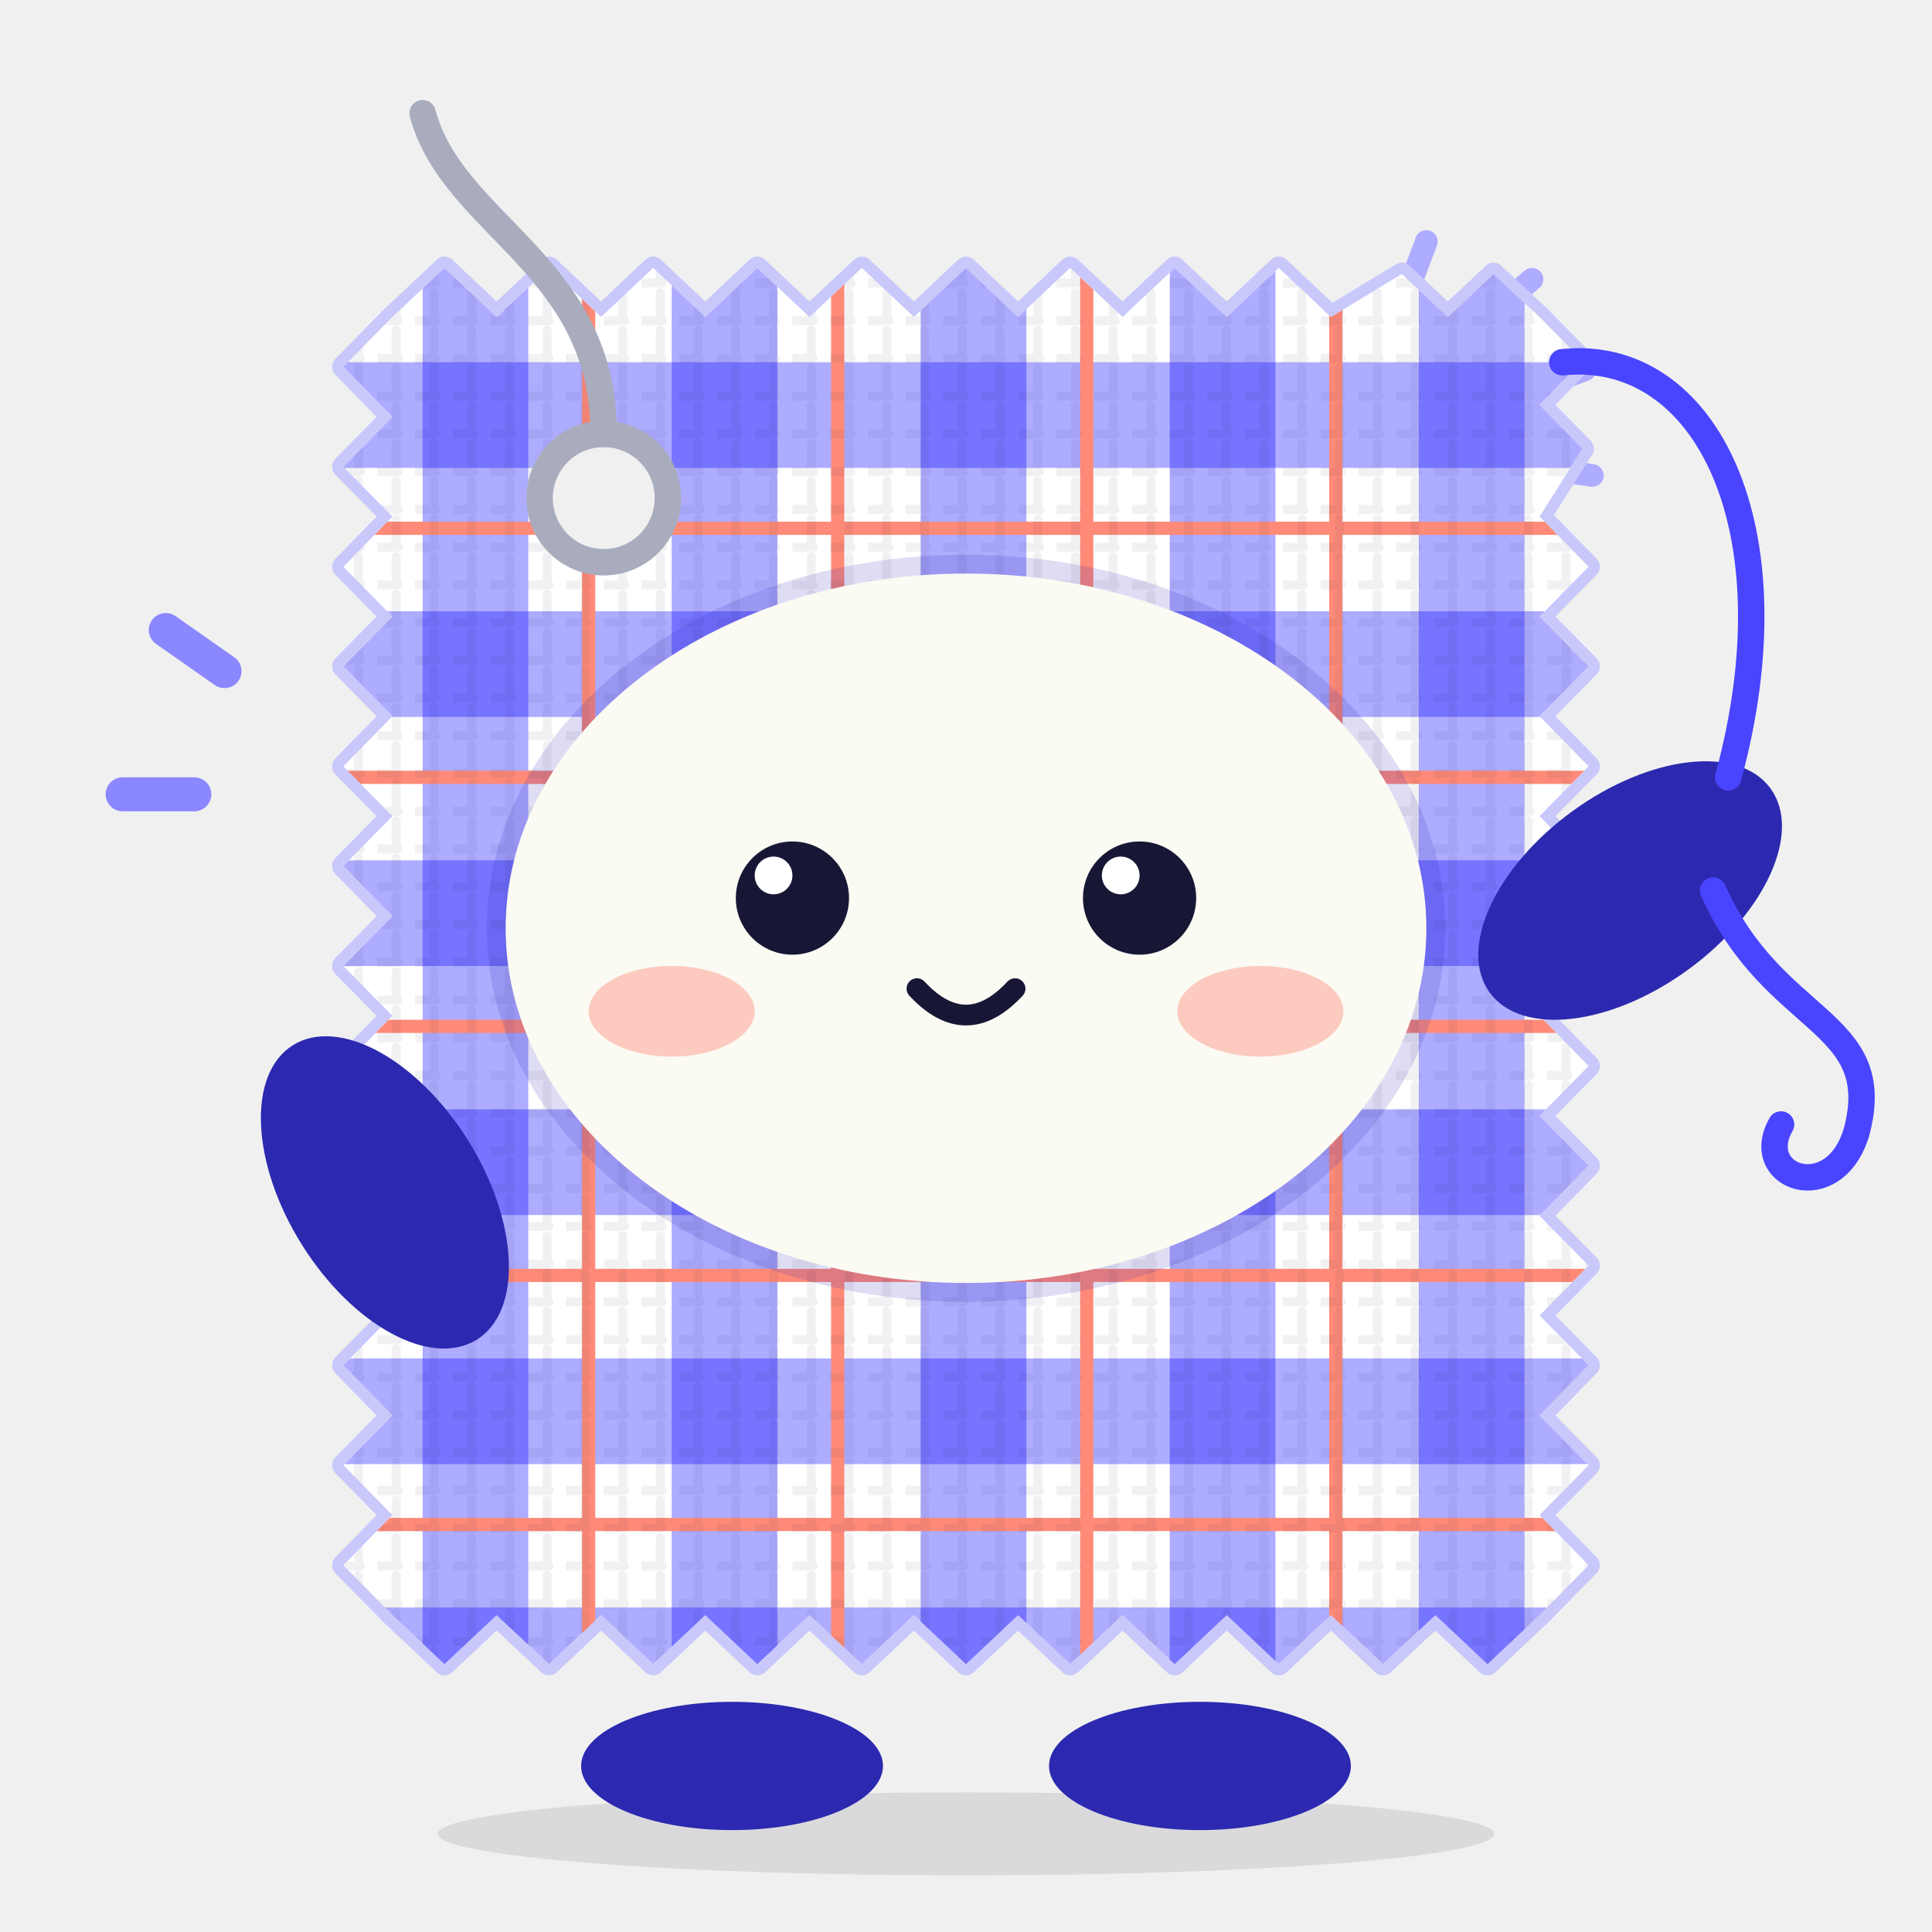
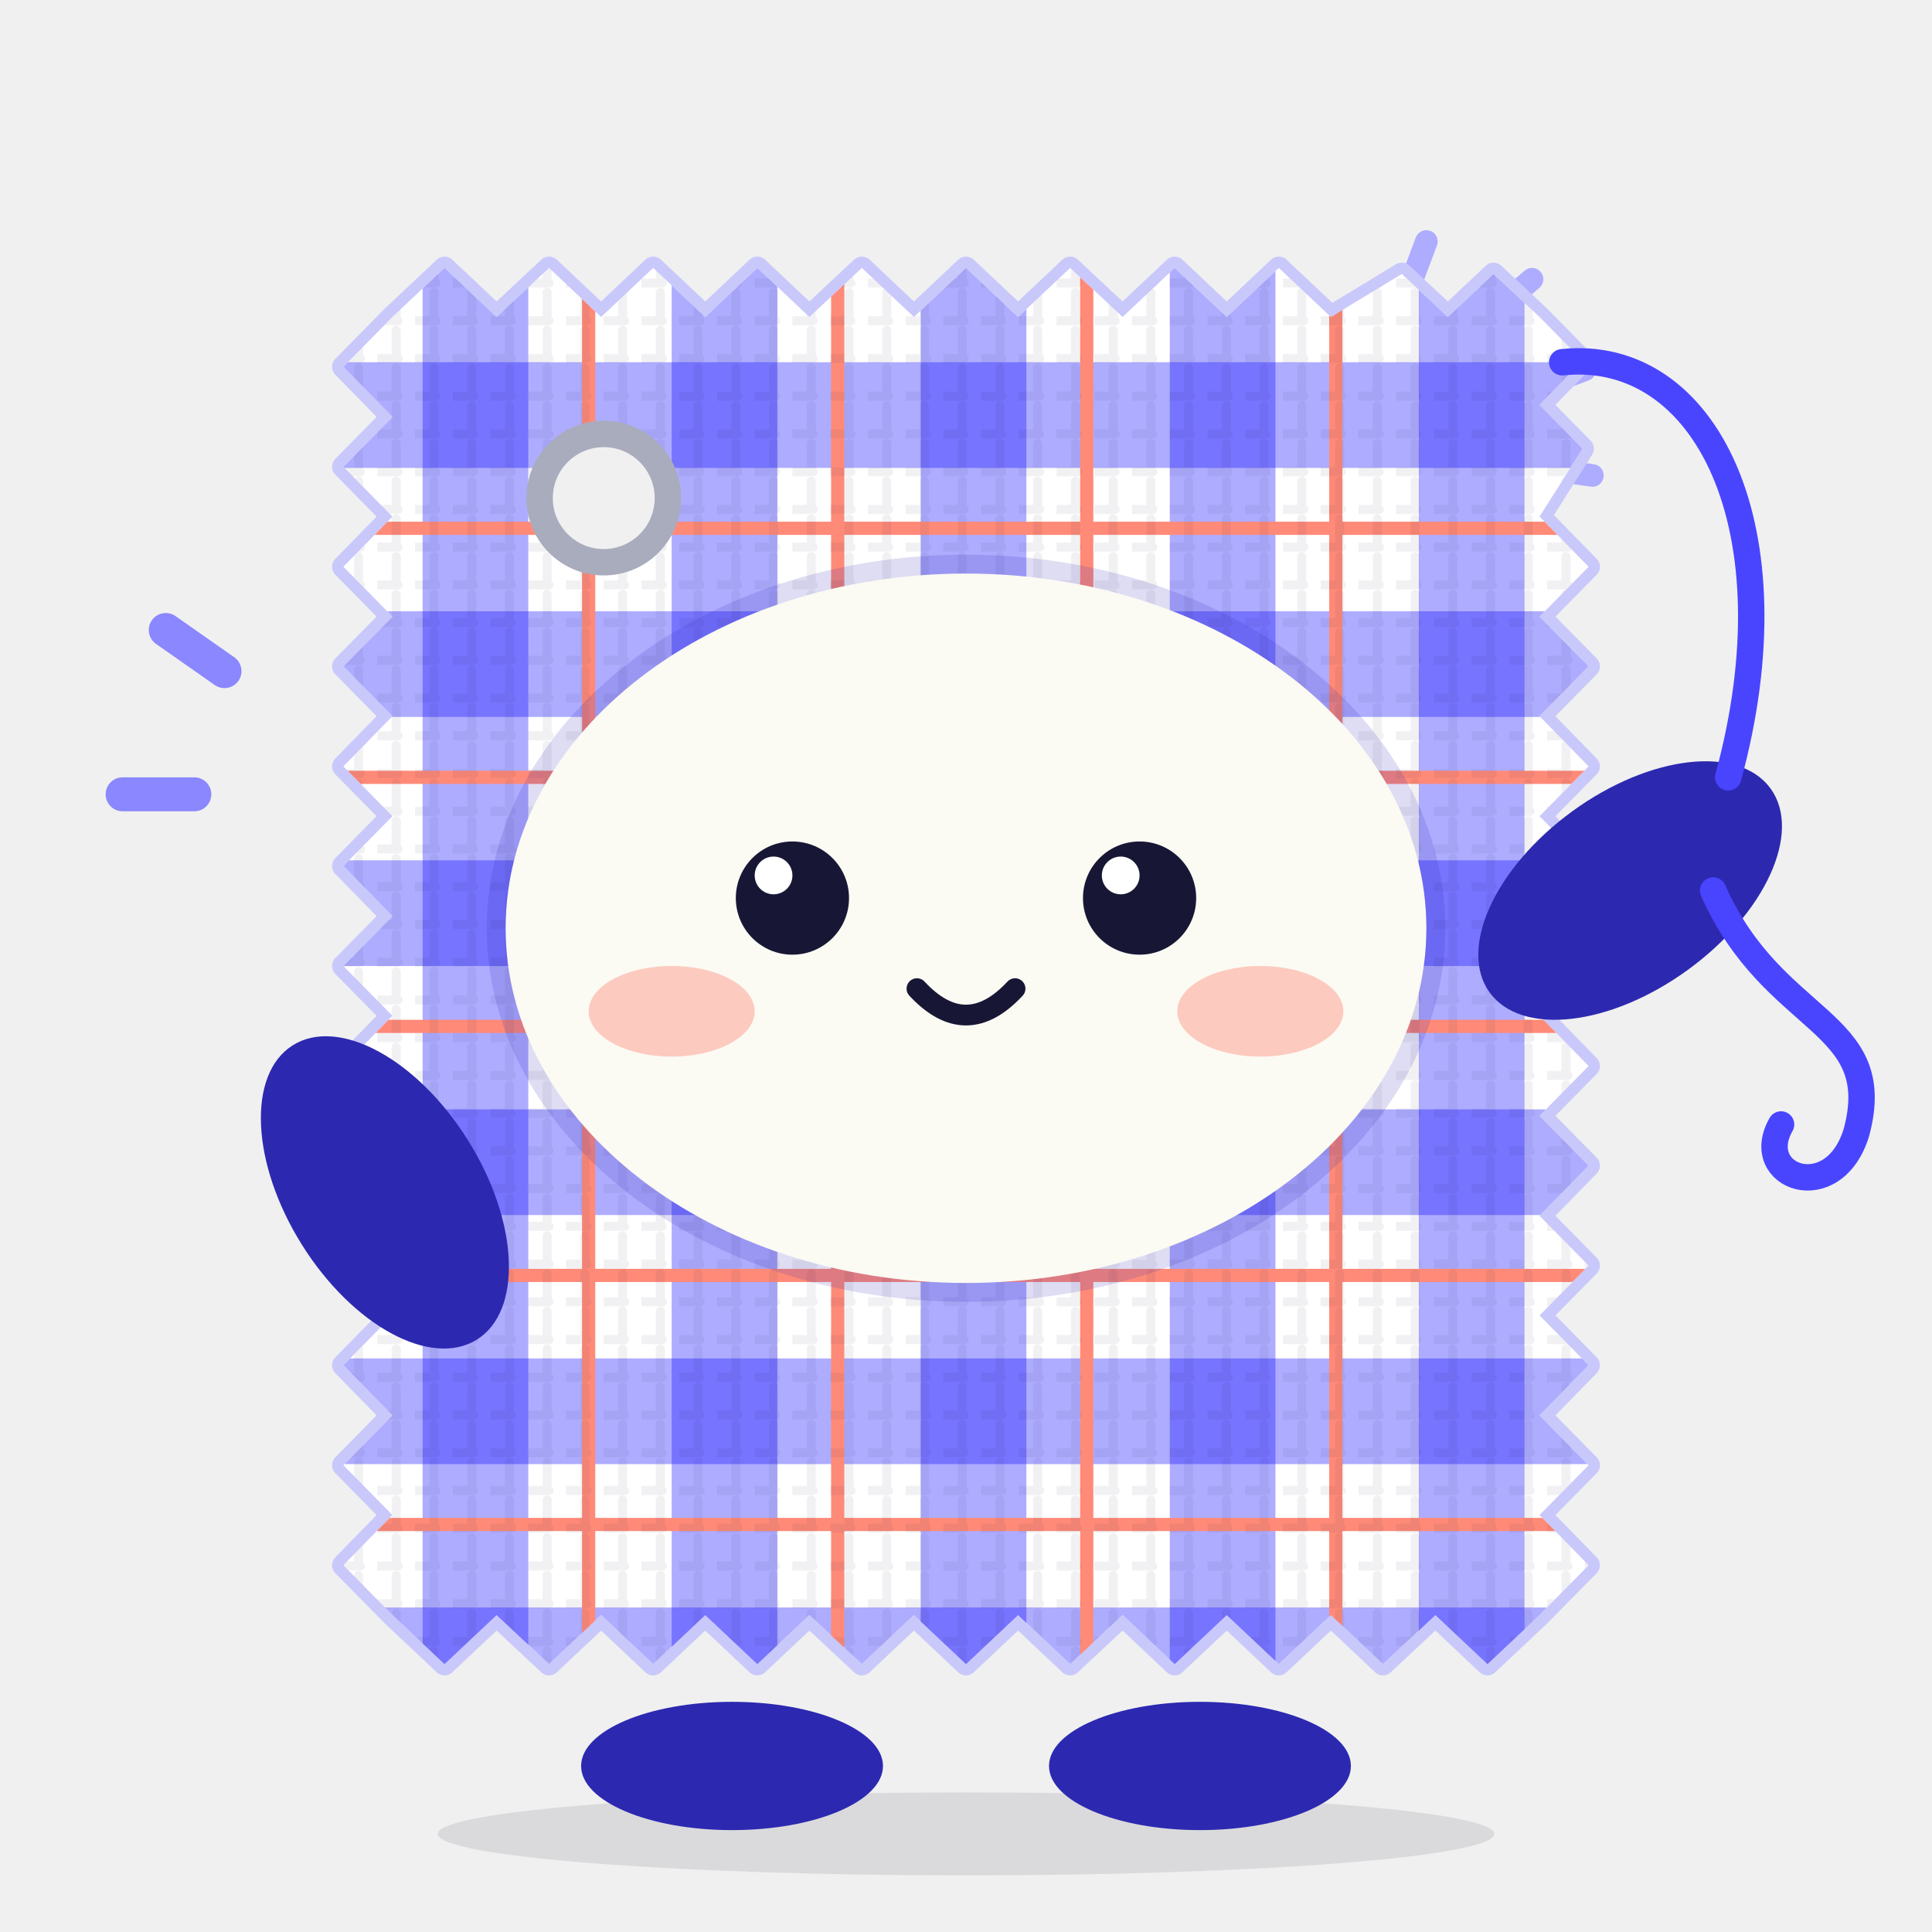
<svg xmlns="http://www.w3.org/2000/svg" viewBox="0 0 512 512" width="512" height="512">
  <style>
.rig{transform-box:view-box;transform-origin:256px 486px;animation:breath 3.6s ease-in-out infinite}
@keyframes breath{0%,100%{transform:scale(1,1)}50%{transform:scale(.99,1.022)}}
.shadow{transform-box:view-box;transform-origin:256px 486px;animation:shadowb 3.6s ease-in-out infinite}
@keyframes shadowb{50%{transform:scaleX(.97)}}
.eyes{transform-box:fill-box;transform-origin:center;animation:blink 4.2s infinite}
@keyframes blink{0%,93%,100%{transform:scaleY(1)}96%{transform:scaleY(.12)}}
.strand{transform-box:view-box;animation:flutter 2.6s ease-in-out infinite}
@keyframes flutter{0%,100%{transform:rotate(0)}30%{transform:rotate(16deg)}60%{transform:rotate(-7deg)}}
.cord{transform-box:view-box;transform-origin:160px 116px;animation:cord 3.4s ease-in-out infinite}
@keyframes cord{0%,100%{transform:rotate(-5deg)}50%{transform:rotate(6deg)}}
.head{transform-box:view-box;transform-origin:256px 340px}
.thread{transform-box:view-box;transform-origin:414px 96px}
.arm-l{transform-box:view-box;transform-origin:134px 300px}
.arm-r{transform-box:view-box;transform-origin:406px 250px}
.pop{transform-box:fill-box;transform-origin:center}
@media (prefers-reduced-motion:reduce){*{animation:none!important}}
.head{animation:look 5s ease-in-out infinite}@keyframes look{0%,30%{transform:rotate(0)}42%,72%{transform:rotate(-4deg)}84%,100%{transform:rotate(0)}}.thread{animation:sway 3.6s ease-in-out infinite}@keyframes sway{0%,100%{transform:rotate(0)}50%{transform:rotate(3deg)}}.fx{animation:fx 5s ease-in-out infinite}@keyframes fx{0%,8%{opacity:0}18%,55%{opacity:1}68%,100%{opacity:0}}*{animation:none!important}</style>
  <defs>
    <pattern id="w" width="10" height="10" patternUnits="userSpaceOnUse">
      <path d="M0 5.0H5.5M5.0 0V4.0M5.0 7.5V10" stroke="#171735" stroke-opacity="0.06" stroke-width="2.4" stroke-linecap="round" />
    </pattern>
    <clipPath id="clip">
      <path d="M104.0 84.0 L117.8 71.0 L131.6 84.0 L145.5 71.0 L159.3 84.0 L173.1 71.0 L186.9 84.0 L200.7 71.0 L214.5 84.0 L228.4 71.0 L242.2 84.0 L256.0 71.0 L269.8 84.0 L283.6 71.0 L297.5 84.0 L311.3 71.0 L325.1 84.0 L338.9 71.0 L352.7 84.0 L371.5 72.6 L383.7 84.0 L395.8 72.6 L408.0 84.0 L419.4 95.6 L408.0 107.3 L419.4 118.9 L408.0 136.9 L421.0 150.2 L408.0 163.4 L421.0 176.6 L408.0 189.8 L421.0 203.1 L408.0 216.3 L421.0 229.5 L408.0 242.8 L421.0 256.0 L408.0 269.2 L421.0 282.5 L408.0 295.7 L421.0 308.9 L408.0 322.2 L421.0 335.4 L408.0 348.6 L421.0 361.8 L408.0 375.1 L421.0 388.3 L408.0 401.5 L421.0 414.8 L408.0 428.0 L394.2 441.0 L380.4 428.0 L366.5 441.0 L352.7 428.0 L338.9 441.0 L325.1 428.0 L311.3 441.0 L297.5 428.0 L283.6 441.0 L269.8 428.0 L256.0 441.0 L242.2 428.0 L228.4 441.0 L214.5 428.0 L200.7 441.0 L186.9 428.0 L173.1 441.0 L159.3 428.0 L145.5 441.0 L131.6 428.0 L117.8 441.0 L104.0 428.0 L91.0 414.8 L104.0 401.5 L91.0 388.3 L104.0 375.1 L91.0 361.8 L104.0 348.6 L91.0 335.4 L104.0 322.2 L91.0 308.9 L104.0 295.7 L91.0 282.5 L104.0 269.2 L91.0 256.0 L104.0 242.8 L91.0 229.5 L104.0 216.3 L91.0 203.1 L104.0 189.8 L91.0 176.6 L104.0 163.4 L91.0 150.2 L104.0 136.9 L91.0 123.7 L104.0 110.5 L91.0 97.2Z" />
    </clipPath>
    <mask id="hole">
      <rect width="512" height="512" fill="#fff" />
      <circle cx="160" cy="132" r="17" fill="#000" />
    </mask>
  </defs>
  <g id="shadow" class="shadow">
    <ellipse cx="256" cy="486" rx="140" ry="11" fill="#171735" opacity=".1" />
  </g>
  <g id="rig" class="rig">
    <g id="feet">
      <g class="foot-l">
        <ellipse cx="194" cy="468" rx="40" ry="17" fill="#2c29b0" />
      </g>
      <g class="foot-r">
        <ellipse cx="318" cy="468" rx="40" ry="17" fill="#2c29b0" />
      </g>
    </g>
    <g id="fray">
      <path class="strand" style="transform-origin:372px 80px;animation-delay:-0.00s" d="M372 80l6 -16" stroke="#aeacff" stroke-width="6" stroke-linecap="round" />
      <path class="strand" style="transform-origin:392px 86px;animation-delay:-0.35s" d="M392 86l14 -12" stroke="#aeacff" stroke-width="6" stroke-linecap="round" />
      <path class="strand" style="transform-origin:404px 104px;animation-delay:-0.70s" d="M404 104l16 -6" stroke="#aeacff" stroke-width="6" stroke-linecap="round" />
      <path class="strand" style="transform-origin:408px 124px;animation-delay:-1.05s" d="M408 124l14 2" stroke="#aeacff" stroke-width="6" stroke-linecap="round" />
    </g>
    <g id="body" mask="url(#hole)">
      <path d="M104.0 84.0 L117.8 71.0 L131.6 84.0 L145.5 71.0 L159.3 84.0 L173.1 71.0 L186.9 84.0 L200.7 71.0 L214.5 84.0 L228.4 71.0 L242.2 84.0 L256.0 71.0 L269.8 84.0 L283.6 71.0 L297.5 84.0 L311.3 71.0 L325.1 84.0 L338.9 71.0 L352.7 84.0 L371.5 72.6 L383.7 84.0 L395.8 72.6 L408.0 84.0 L419.4 95.6 L408.0 107.3 L419.4 118.9 L408.0 136.9 L421.0 150.2 L408.0 163.4 L421.0 176.6 L408.0 189.8 L421.0 203.1 L408.0 216.3 L421.0 229.5 L408.0 242.8 L421.0 256.0 L408.0 269.2 L421.0 282.5 L408.0 295.7 L421.0 308.9 L408.0 322.2 L421.0 335.4 L408.0 348.6 L421.0 361.8 L408.0 375.1 L421.0 388.3 L408.0 401.5 L421.0 414.8 L408.0 428.0 L394.2 441.0 L380.4 428.0 L366.5 441.0 L352.7 428.0 L338.9 441.0 L325.1 428.0 L311.3 441.0 L297.5 428.0 L283.6 441.0 L269.8 428.0 L256.0 441.0 L242.2 428.0 L228.4 441.0 L214.5 428.0 L200.7 441.0 L186.9 428.0 L173.1 441.0 L159.3 428.0 L145.5 441.0 L131.6 428.0 L117.8 441.0 L104.0 428.0 L91.0 414.8 L104.0 401.5 L91.0 388.3 L104.0 375.1 L91.0 361.8 L104.0 348.6 L91.0 335.4 L104.0 322.2 L91.0 308.9 L104.0 295.7 L91.0 282.5 L104.0 269.2 L91.0 256.0 L104.0 242.8 L91.0 229.5 L104.0 216.3 L91.0 203.1 L104.0 189.8 L91.0 176.6 L104.0 163.4 L91.0 150.2 L104.0 136.9 L91.0 123.7 L104.0 110.5 L91.0 97.2Z" fill="#ffffff" stroke="#c9c8fb" stroke-width="6" stroke-linejoin="round" />
      <g clip-path="url(#clip)">
        <rect width="512" height="512" fill="#ffffff" />
        <rect x="0" y="96" width="512" height="28" fill="#aeacff" />
        <rect x="0" y="162" width="512" height="28" fill="#aeacff" />
        <rect x="0" y="228" width="512" height="28" fill="#aeacff" />
        <rect x="0" y="294" width="512" height="28" fill="#aeacff" />
        <rect x="0" y="360" width="512" height="28" fill="#aeacff" />
        <rect x="0" y="426" width="512" height="28" fill="#aeacff" />
        <rect x="112" y="0" width="28" height="512" fill="#aeacff" />
        <rect x="178" y="0" width="28" height="512" fill="#aeacff" />
        <rect x="244" y="0" width="28" height="512" fill="#aeacff" />
        <rect x="310" y="0" width="28" height="512" fill="#aeacff" />
        <rect x="376" y="0" width="28" height="512" fill="#aeacff" />
        <rect x="112" y="96" width="28" height="28" fill="#7774ff" />
        <rect x="112" y="162" width="28" height="28" fill="#7774ff" />
        <rect x="112" y="228" width="28" height="28" fill="#7774ff" />
        <rect x="112" y="294" width="28" height="28" fill="#7774ff" />
        <rect x="112" y="360" width="28" height="28" fill="#7774ff" />
        <rect x="112" y="426" width="28" height="28" fill="#7774ff" />
        <rect x="178" y="96" width="28" height="28" fill="#7774ff" />
        <rect x="178" y="162" width="28" height="28" fill="#7774ff" />
        <rect x="178" y="228" width="28" height="28" fill="#7774ff" />
        <rect x="178" y="294" width="28" height="28" fill="#7774ff" />
        <rect x="178" y="360" width="28" height="28" fill="#7774ff" />
        <rect x="178" y="426" width="28" height="28" fill="#7774ff" />
        <rect x="244" y="96" width="28" height="28" fill="#7774ff" />
        <rect x="244" y="162" width="28" height="28" fill="#7774ff" />
        <rect x="244" y="228" width="28" height="28" fill="#7774ff" />
        <rect x="244" y="294" width="28" height="28" fill="#7774ff" />
        <rect x="244" y="360" width="28" height="28" fill="#7774ff" />
        <rect x="244" y="426" width="28" height="28" fill="#7774ff" />
        <rect x="310" y="96" width="28" height="28" fill="#7774ff" />
        <rect x="310" y="162" width="28" height="28" fill="#7774ff" />
        <rect x="310" y="228" width="28" height="28" fill="#7774ff" />
        <rect x="310" y="294" width="28" height="28" fill="#7774ff" />
        <rect x="310" y="360" width="28" height="28" fill="#7774ff" />
        <rect x="310" y="426" width="28" height="28" fill="#7774ff" />
        <rect x="376" y="96" width="28" height="28" fill="#7774ff" />
        <rect x="376" y="162" width="28" height="28" fill="#7774ff" />
        <rect x="376" y="228" width="28" height="28" fill="#7774ff" />
        <rect x="376" y="294" width="28" height="28" fill="#7774ff" />
        <rect x="376" y="360" width="28" height="28" fill="#7774ff" />
        <rect x="376" y="426" width="28" height="28" fill="#7774ff" />
        <path d="M0 140H512" stroke="#ff8a78" stroke-width="3.5" />
        <path d="M0 206H512" stroke="#ff8a78" stroke-width="3.5" />
        <path d="M0 272H512" stroke="#ff8a78" stroke-width="3.5" />
        <path d="M0 338H512" stroke="#ff8a78" stroke-width="3.5" />
        <path d="M0 404H512" stroke="#ff8a78" stroke-width="3.5" />
        <path d="M156 0V512" stroke="#ff8a78" stroke-width="3.5" />
        <path d="M222 0V512" stroke="#ff8a78" stroke-width="3.5" />
        <path d="M288 0V512" stroke="#ff8a78" stroke-width="3.5" />
        <path d="M354 0V512" stroke="#ff8a78" stroke-width="3.5" />
        <rect width="512" height="512" fill="url(#w)" />
      </g>
    </g>
    <g id="ring">
      <circle cx="160" cy="132" r="17" fill="none" stroke="#a9acbd" stroke-width="7" />
-       <path class="cord" d="M160 115C160 70 120 60 112 30" fill="none" stroke="#a9acbd" stroke-width="7" stroke-linecap="round" />
    </g>
    <g id="head" class="head">
      <g id="face">
        <ellipse cx="256" cy="246" rx="127" ry="99" fill="#2c29b0" opacity=".16" />
        <ellipse cx="256" cy="246" rx="122" ry="94" fill="#fbfaf3" />
        <g id="blush">
          <ellipse cx="178" cy="268" rx="22" ry="12" fill="#ff705b" opacity=".35" />
          <ellipse cx="334" cy="268" rx="22" ry="12" fill="#ff705b" opacity=".35" />
        </g>
        <g id="eyes" class="eyes">
          <circle cx="210" cy="238" r="15" fill="#171735" />
          <circle cx="205" cy="232" r="5.0" fill="#fff" />
          <circle cx="302" cy="238" r="15" fill="#171735" />
          <circle cx="297" cy="232" r="5.0" fill="#fff" />
        </g>
        <g id="mouth" class="mouth">
          <path d="M243 262Q256 276 269 262" fill="none" stroke="#171735" stroke-width="5.5" stroke-linecap="round" />
        </g>
      </g>
    </g>
    <g class="fx">
      <rect x="38" y="168" width="28" height="9" rx="4.5" fill="#8a87ff" transform="rotate(35 52 172)" />
      <rect x="28" y="206" width="28" height="9" rx="4.5" fill="#8a87ff" />
    </g>
    <g id="arm_left" class="arm-l">
      <ellipse cx="102" cy="316" rx="46" ry="26" fill="#2c29b0" transform="rotate(58 102 316)" />
    </g>
    <g id="arm_right" class="arm-r">
      <ellipse cx="432" cy="236" rx="46" ry="26" fill="#2c29b0" transform="rotate(-36 432 236)" />
    </g>
    <g id="thread" class="thread">
      <path d="M414 96C452 92 476 140 458 206" fill="none" stroke="#4945ff" stroke-width="7" stroke-linecap="round" stroke-linejoin="round" />
      <path d="M454 236C470 272 500 270 492 300C486 320 464 312 472 298" fill="none" stroke="#4945ff" stroke-width="7" stroke-linecap="round" stroke-linejoin="round" />
    </g>
  </g>
</svg>
